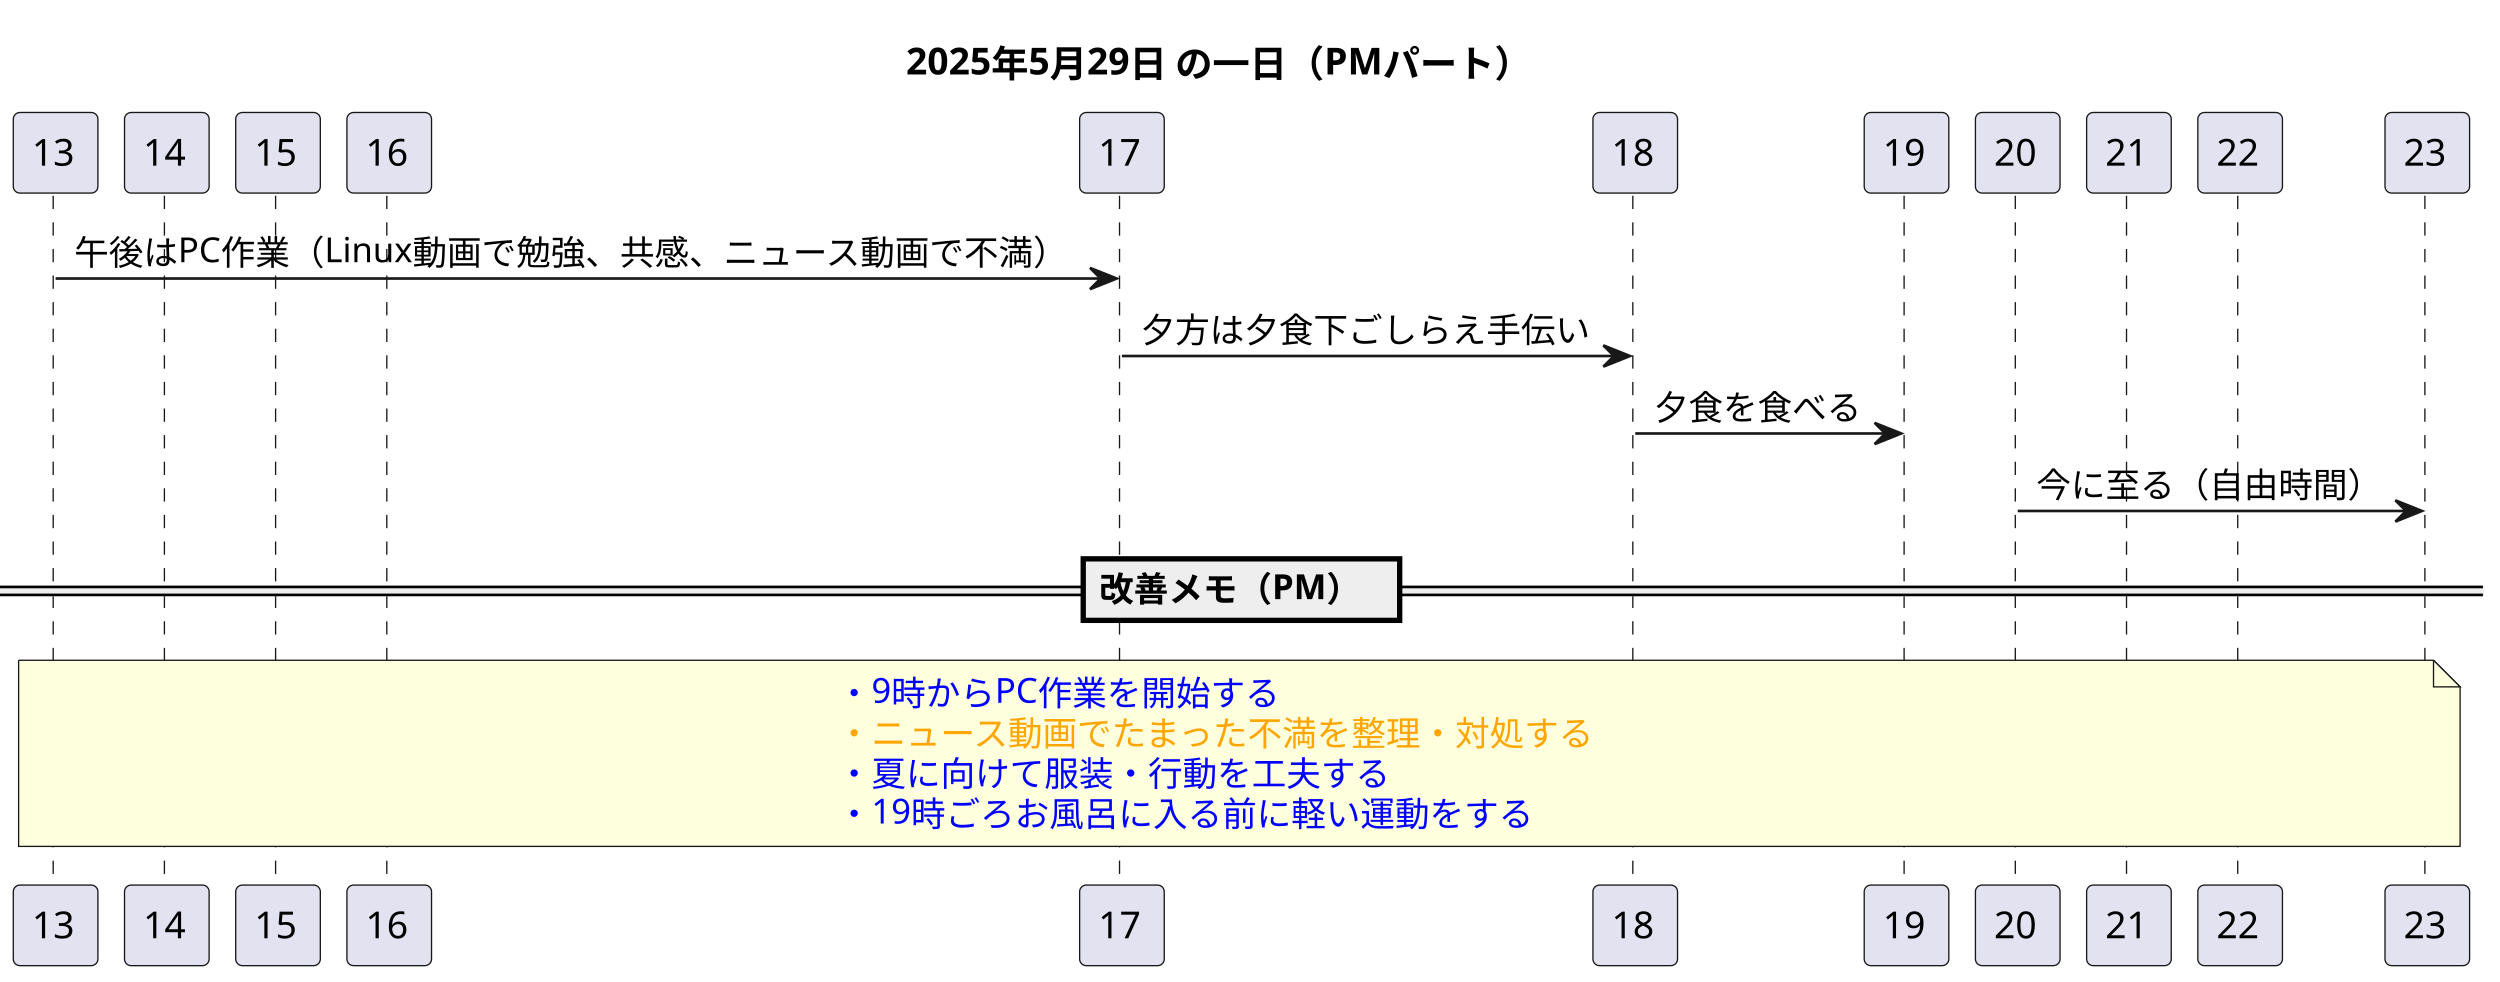
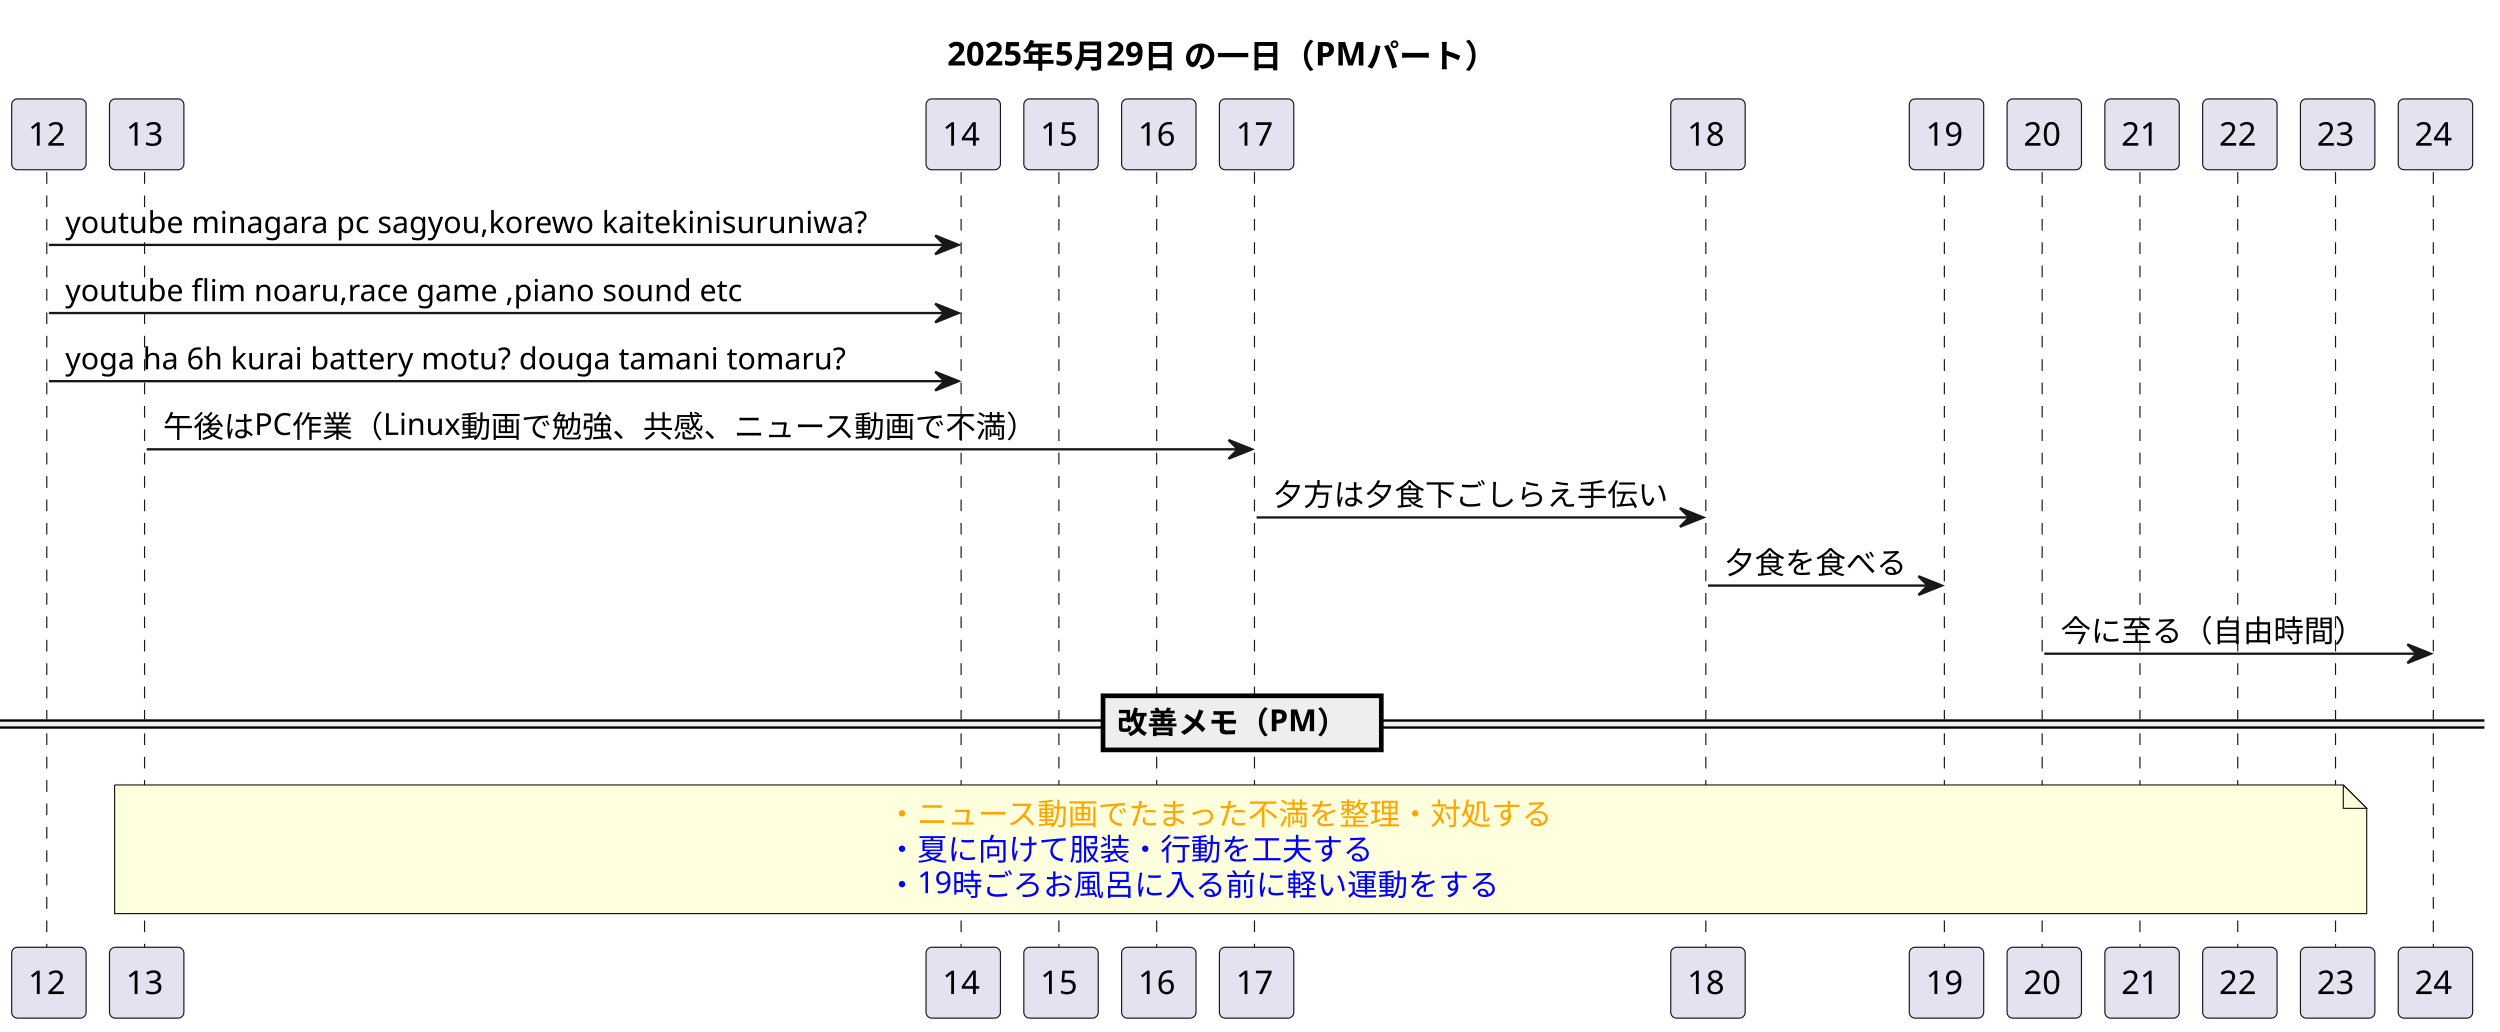
- <svg xmlns="http://www.w3.org/2000/svg" contentStyleType="text/css" data-diagram-type="SEQUENCE" height="369px" preserveAspectRatio="none" style="width:940px;height:369px;background:#FFFFFF;" version="1.1" viewBox="0 0 940 369" width="940px" zoomAndPan="magnify">
+ <svg xmlns="http://www.w3.org/2000/svg" contentStyleType="text/css" data-diagram-type="SEQUENCE" height="441px" preserveAspectRatio="none" style="width:1069px;height:441px;background:#FFFFFF;" version="1.1" viewBox="0 0 1069 441" width="1069px" zoomAndPan="magnify">
  <defs />
  <g>
-     <text fill="#000000" font-family="sans-serif" font-size="14" font-weight="bold" lengthAdjust="spacing" textLength="251.254" x="340.659" y="27.995">2025年5月29日 の一日（PMパート）</text>
-     <g>
-       <rect fill="#000000" fill-opacity="0" height="260.195" width="8" x="16.907" y="73.594" />
-       <line style="stroke:#181818;stroke-width:0.5;stroke-dasharray:5.0,5.0;" x1="20" x2="20" y1="73.594" y2="333.789" />
-     </g>
-     <g>
-       <rect fill="#000000" fill-opacity="0" height="260.195" width="8" x="58.722" y="73.594" />
-       <line style="stroke:#181818;stroke-width:0.5;stroke-dasharray:5.0,5.0;" x1="61.815" x2="61.815" y1="73.594" y2="333.789" />
-     </g>
-     <g>
-       <rect fill="#000000" fill-opacity="0" height="260.195" width="8" x="100.536" y="73.594" />
-       <line style="stroke:#181818;stroke-width:0.5;stroke-dasharray:5.0,5.0;" x1="103.629" x2="103.629" y1="73.594" y2="333.789" />
-     </g>
-     <g>
-       <rect fill="#000000" fill-opacity="0" height="260.195" width="8" x="142.351" y="73.594" />
-       <line style="stroke:#181818;stroke-width:0.5;stroke-dasharray:5.0,5.0;" x1="145.443" x2="145.443" y1="73.594" y2="333.789" />
-     </g>
-     <g>
-       <rect fill="#000000" fill-opacity="0" height="260.195" width="8" x="417.85" y="73.594" />
-       <line style="stroke:#181818;stroke-width:0.5;stroke-dasharray:5.0,5.0;" x1="420.943" x2="420.943" y1="73.594" y2="333.789" />
-     </g>
-     <g>
-       <rect fill="#000000" fill-opacity="0" height="260.195" width="8" x="610.851" y="73.594" />
-       <line style="stroke:#181818;stroke-width:0.5;stroke-dasharray:5.0,5.0;" x1="613.943" x2="613.943" y1="73.594" y2="333.789" />
-     </g>
-     <g>
-       <rect fill="#000000" fill-opacity="0" height="260.195" width="8" x="712.851" y="73.594" />
-       <line style="stroke:#181818;stroke-width:0.5;stroke-dasharray:5.0,5.0;" x1="715.943" x2="715.943" y1="73.594" y2="333.789" />
-     </g>
-     <g>
-       <rect fill="#000000" fill-opacity="0" height="260.195" width="8" x="754.665" y="73.594" />
-       <line style="stroke:#181818;stroke-width:0.5;stroke-dasharray:5.0,5.0;" x1="757.758" x2="757.758" y1="73.594" y2="333.789" />
-     </g>
-     <g>
-       <rect fill="#000000" fill-opacity="0" height="260.195" width="8" x="796.48" y="73.594" />
-       <line style="stroke:#181818;stroke-width:0.5;stroke-dasharray:5.0,5.0;" x1="799.572" x2="799.572" y1="73.594" y2="333.789" />
-     </g>
-     <g>
-       <rect fill="#000000" fill-opacity="0" height="260.195" width="8" x="838.294" y="73.594" />
-       <line style="stroke:#181818;stroke-width:0.5;stroke-dasharray:5.0,5.0;" x1="841.387" x2="841.387" y1="73.594" y2="333.789" />
-     </g>
-     <g>
-       <rect fill="#000000" fill-opacity="0" height="260.195" width="8" x="908.665" y="73.594" />
-       <line style="stroke:#181818;stroke-width:0.5;stroke-dasharray:5.0,5.0;" x1="911.758" x2="911.758" y1="73.594" y2="333.789" />
+     <text fill="#000000" font-family="sans-serif" font-size="14" font-weight="bold" lengthAdjust="spacing" textLength="251.254" x="405.023" y="27.995">2025年5月29日 の一日（PMパート）</text>
+     <g>
+       <rect fill="#000000" fill-opacity="0" height="332.461" width="8" x="16.907" y="73.594" />
+       <line style="stroke:#181818;stroke-width:0.5;stroke-dasharray:5.0,5.0;" x1="20" x2="20" y1="73.594" y2="406.055" />
+     </g>
+     <g>
+       <rect fill="#000000" fill-opacity="0" height="332.461" width="8" x="58.722" y="73.594" />
+       <line style="stroke:#181818;stroke-width:0.5;stroke-dasharray:5.0,5.0;" x1="61.815" x2="61.815" y1="73.594" y2="406.055" />
+     </g>
+     <g>
+       <rect fill="#000000" fill-opacity="0" height="332.461" width="8" x="407.878" y="73.594" />
+       <line style="stroke:#181818;stroke-width:0.5;stroke-dasharray:5.0,5.0;" x1="410.971" x2="410.971" y1="73.594" y2="406.055" />
+     </g>
+     <g>
+       <rect fill="#000000" fill-opacity="0" height="332.461" width="8" x="449.692" y="73.594" />
+       <line style="stroke:#181818;stroke-width:0.5;stroke-dasharray:5.0,5.0;" x1="452.785" x2="452.785" y1="73.594" y2="406.055" />
+     </g>
+     <g>
+       <rect fill="#000000" fill-opacity="0" height="332.461" width="8" x="491.507" y="73.594" />
+       <line style="stroke:#181818;stroke-width:0.5;stroke-dasharray:5.0,5.0;" x1="494.6" x2="494.6" y1="73.594" y2="406.055" />
+     </g>
+     <g>
+       <rect fill="#000000" fill-opacity="0" height="332.461" width="8" x="533.321" y="73.594" />
+       <line style="stroke:#181818;stroke-width:0.5;stroke-dasharray:5.0,5.0;" x1="536.414" x2="536.414" y1="73.594" y2="406.055" />
+     </g>
+     <g>
+       <rect fill="#000000" fill-opacity="0" height="332.461" width="8" x="726.322" y="73.594" />
+       <line style="stroke:#181818;stroke-width:0.5;stroke-dasharray:5.0,5.0;" x1="729.414" x2="729.414" y1="73.594" y2="406.055" />
+     </g>
+     <g>
+       <rect fill="#000000" fill-opacity="0" height="332.461" width="8" x="828.322" y="73.594" />
+       <line style="stroke:#181818;stroke-width:0.5;stroke-dasharray:5.0,5.0;" x1="831.414" x2="831.414" y1="73.594" y2="406.055" />
+     </g>
+     <g>
+       <rect fill="#000000" fill-opacity="0" height="332.461" width="8" x="870.136" y="73.594" />
+       <line style="stroke:#181818;stroke-width:0.5;stroke-dasharray:5.0,5.0;" x1="873.229" x2="873.229" y1="73.594" y2="406.055" />
+     </g>
+     <g>
+       <rect fill="#000000" fill-opacity="0" height="332.461" width="8" x="911.951" y="73.594" />
+       <line style="stroke:#181818;stroke-width:0.5;stroke-dasharray:5.0,5.0;" x1="915.043" x2="915.043" y1="73.594" y2="406.055" />
+     </g>
+     <g>
+       <rect fill="#000000" fill-opacity="0" height="332.461" width="8" x="953.765" y="73.594" />
+       <line style="stroke:#181818;stroke-width:0.5;stroke-dasharray:5.0,5.0;" x1="956.858" x2="956.858" y1="73.594" y2="406.055" />
+     </g>
+     <g>
+       <rect fill="#000000" fill-opacity="0" height="332.461" width="8" x="995.579" y="73.594" />
+       <line style="stroke:#181818;stroke-width:0.5;stroke-dasharray:5.0,5.0;" x1="998.672" x2="998.672" y1="73.594" y2="406.055" />
+     </g>
+     <g>
+       <rect fill="#000000" fill-opacity="0" height="332.461" width="8" x="1037.394" y="73.594" />
+       <line style="stroke:#181818;stroke-width:0.5;stroke-dasharray:5.0,5.0;" x1="1040.487" x2="1040.487" y1="73.594" y2="406.055" />
+     </g>
+     <g class="participant participant-head" data-participant="T12">
+       <rect fill="#E2E2F0" height="30.297" rx="2.5" ry="2.5" style="stroke:#181818;stroke-width:0.5;" width="31.814" x="5" y="42.297" />
+       <text fill="#000000" font-family="sans-serif" font-size="14" lengthAdjust="spacing" textLength="17.814" x="12" y="62.292">12</text>
+     </g>
+     <g class="participant participant-tail" data-participant="T12">
+       <rect fill="#E2E2F0" height="30.297" rx="2.5" ry="2.5" style="stroke:#181818;stroke-width:0.5;" width="31.814" x="5" y="405.055" />
+       <text fill="#000000" font-family="sans-serif" font-size="14" lengthAdjust="spacing" textLength="17.814" x="12" y="425.05">12</text>
    </g>
    <g class="participant participant-head" data-participant="T13">
-       <rect fill="#E2E2F0" height="30.297" rx="2.5" ry="2.5" style="stroke:#181818;stroke-width:0.5;" width="31.814" x="5" y="42.297" />
-       <text fill="#000000" font-family="sans-serif" font-size="14" lengthAdjust="spacing" textLength="17.814" x="12" y="62.292">13</text>
+       <rect fill="#E2E2F0" height="30.297" rx="2.5" ry="2.5" style="stroke:#181818;stroke-width:0.5;" width="31.814" x="46.815" y="42.297" />
+       <text fill="#000000" font-family="sans-serif" font-size="14" lengthAdjust="spacing" textLength="17.814" x="53.815" y="62.292">13</text>
    </g>
    <g class="participant participant-tail" data-participant="T13">
-       <rect fill="#E2E2F0" height="30.297" rx="2.5" ry="2.5" style="stroke:#181818;stroke-width:0.5;" width="31.814" x="5" y="332.789" />
-       <text fill="#000000" font-family="sans-serif" font-size="14" lengthAdjust="spacing" textLength="17.814" x="12" y="352.784">13</text>
+       <rect fill="#E2E2F0" height="30.297" rx="2.5" ry="2.5" style="stroke:#181818;stroke-width:0.5;" width="31.814" x="46.815" y="405.055" />
+       <text fill="#000000" font-family="sans-serif" font-size="14" lengthAdjust="spacing" textLength="17.814" x="53.815" y="425.05">13</text>
    </g>
    <g class="participant participant-head" data-participant="T14">
-       <rect fill="#E2E2F0" height="30.297" rx="2.5" ry="2.5" style="stroke:#181818;stroke-width:0.5;" width="31.814" x="46.815" y="42.297" />
-       <text fill="#000000" font-family="sans-serif" font-size="14" lengthAdjust="spacing" textLength="17.814" x="53.815" y="62.292">14</text>
+       <rect fill="#E2E2F0" height="30.297" rx="2.5" ry="2.5" style="stroke:#181818;stroke-width:0.5;" width="31.814" x="395.971" y="42.297" />
+       <text fill="#000000" font-family="sans-serif" font-size="14" lengthAdjust="spacing" textLength="17.814" x="402.971" y="62.292">14</text>
    </g>
    <g class="participant participant-tail" data-participant="T14">
-       <rect fill="#E2E2F0" height="30.297" rx="2.5" ry="2.5" style="stroke:#181818;stroke-width:0.5;" width="31.814" x="46.815" y="332.789" />
-       <text fill="#000000" font-family="sans-serif" font-size="14" lengthAdjust="spacing" textLength="17.814" x="53.815" y="352.784">14</text>
+       <rect fill="#E2E2F0" height="30.297" rx="2.5" ry="2.5" style="stroke:#181818;stroke-width:0.5;" width="31.814" x="395.971" y="405.055" />
+       <text fill="#000000" font-family="sans-serif" font-size="14" lengthAdjust="spacing" textLength="17.814" x="402.971" y="425.05">14</text>
    </g>
    <g class="participant participant-head" data-participant="T15">
-       <rect fill="#E2E2F0" height="30.297" rx="2.5" ry="2.5" style="stroke:#181818;stroke-width:0.5;" width="31.814" x="88.629" y="42.297" />
-       <text fill="#000000" font-family="sans-serif" font-size="14" lengthAdjust="spacing" textLength="17.814" x="95.629" y="62.292">15</text>
+       <rect fill="#E2E2F0" height="30.297" rx="2.5" ry="2.5" style="stroke:#181818;stroke-width:0.5;" width="31.814" x="437.785" y="42.297" />
+       <text fill="#000000" font-family="sans-serif" font-size="14" lengthAdjust="spacing" textLength="17.814" x="444.785" y="62.292">15</text>
    </g>
    <g class="participant participant-tail" data-participant="T15">
-       <rect fill="#E2E2F0" height="30.297" rx="2.5" ry="2.5" style="stroke:#181818;stroke-width:0.5;" width="31.814" x="88.629" y="332.789" />
-       <text fill="#000000" font-family="sans-serif" font-size="14" lengthAdjust="spacing" textLength="17.814" x="95.629" y="352.784">15</text>
+       <rect fill="#E2E2F0" height="30.297" rx="2.5" ry="2.5" style="stroke:#181818;stroke-width:0.5;" width="31.814" x="437.785" y="405.055" />
+       <text fill="#000000" font-family="sans-serif" font-size="14" lengthAdjust="spacing" textLength="17.814" x="444.785" y="425.05">15</text>
    </g>
    <g class="participant participant-head" data-participant="T16">
-       <rect fill="#E2E2F0" height="30.297" rx="2.5" ry="2.5" style="stroke:#181818;stroke-width:0.5;" width="31.814" x="130.443" y="42.297" />
-       <text fill="#000000" font-family="sans-serif" font-size="14" lengthAdjust="spacing" textLength="17.814" x="137.443" y="62.292">16</text>
+       <rect fill="#E2E2F0" height="30.297" rx="2.5" ry="2.5" style="stroke:#181818;stroke-width:0.5;" width="31.814" x="479.6" y="42.297" />
+       <text fill="#000000" font-family="sans-serif" font-size="14" lengthAdjust="spacing" textLength="17.814" x="486.6" y="62.292">16</text>
    </g>
    <g class="participant participant-tail" data-participant="T16">
-       <rect fill="#E2E2F0" height="30.297" rx="2.5" ry="2.5" style="stroke:#181818;stroke-width:0.5;" width="31.814" x="130.443" y="332.789" />
-       <text fill="#000000" font-family="sans-serif" font-size="14" lengthAdjust="spacing" textLength="17.814" x="137.443" y="352.784">16</text>
+       <rect fill="#E2E2F0" height="30.297" rx="2.5" ry="2.5" style="stroke:#181818;stroke-width:0.5;" width="31.814" x="479.6" y="405.055" />
+       <text fill="#000000" font-family="sans-serif" font-size="14" lengthAdjust="spacing" textLength="17.814" x="486.6" y="425.05">16</text>
    </g>
    <g class="participant participant-head" data-participant="T17">
-       <rect fill="#E2E2F0" height="30.297" rx="2.5" ry="2.5" style="stroke:#181818;stroke-width:0.5;" width="31.814" x="405.943" y="42.297" />
-       <text fill="#000000" font-family="sans-serif" font-size="14" lengthAdjust="spacing" textLength="17.814" x="412.943" y="62.292">17</text>
+       <rect fill="#E2E2F0" height="30.297" rx="2.5" ry="2.5" style="stroke:#181818;stroke-width:0.5;" width="31.814" x="521.414" y="42.297" />
+       <text fill="#000000" font-family="sans-serif" font-size="14" lengthAdjust="spacing" textLength="17.814" x="528.414" y="62.292">17</text>
    </g>
    <g class="participant participant-tail" data-participant="T17">
-       <rect fill="#E2E2F0" height="30.297" rx="2.5" ry="2.5" style="stroke:#181818;stroke-width:0.5;" width="31.814" x="405.943" y="332.789" />
-       <text fill="#000000" font-family="sans-serif" font-size="14" lengthAdjust="spacing" textLength="17.814" x="412.943" y="352.784">17</text>
+       <rect fill="#E2E2F0" height="30.297" rx="2.5" ry="2.5" style="stroke:#181818;stroke-width:0.5;" width="31.814" x="521.414" y="405.055" />
+       <text fill="#000000" font-family="sans-serif" font-size="14" lengthAdjust="spacing" textLength="17.814" x="528.414" y="425.05">17</text>
    </g>
    <g class="participant participant-head" data-participant="T18">
-       <rect fill="#E2E2F0" height="30.297" rx="2.5" ry="2.5" style="stroke:#181818;stroke-width:0.5;" width="31.814" x="598.943" y="42.297" />
-       <text fill="#000000" font-family="sans-serif" font-size="14" lengthAdjust="spacing" textLength="17.814" x="605.943" y="62.292">18</text>
+       <rect fill="#E2E2F0" height="30.297" rx="2.5" ry="2.5" style="stroke:#181818;stroke-width:0.5;" width="31.814" x="714.414" y="42.297" />
+       <text fill="#000000" font-family="sans-serif" font-size="14" lengthAdjust="spacing" textLength="17.814" x="721.414" y="62.292">18</text>
    </g>
    <g class="participant participant-tail" data-participant="T18">
-       <rect fill="#E2E2F0" height="30.297" rx="2.5" ry="2.5" style="stroke:#181818;stroke-width:0.5;" width="31.814" x="598.943" y="332.789" />
-       <text fill="#000000" font-family="sans-serif" font-size="14" lengthAdjust="spacing" textLength="17.814" x="605.943" y="352.784">18</text>
+       <rect fill="#E2E2F0" height="30.297" rx="2.5" ry="2.5" style="stroke:#181818;stroke-width:0.5;" width="31.814" x="714.414" y="405.055" />
+       <text fill="#000000" font-family="sans-serif" font-size="14" lengthAdjust="spacing" textLength="17.814" x="721.414" y="425.05">18</text>
    </g>
    <g class="participant participant-head" data-participant="T19">
-       <rect fill="#E2E2F0" height="30.297" rx="2.5" ry="2.5" style="stroke:#181818;stroke-width:0.5;" width="31.814" x="700.943" y="42.297" />
-       <text fill="#000000" font-family="sans-serif" font-size="14" lengthAdjust="spacing" textLength="17.814" x="707.943" y="62.292">19</text>
+       <rect fill="#E2E2F0" height="30.297" rx="2.5" ry="2.5" style="stroke:#181818;stroke-width:0.5;" width="31.814" x="816.414" y="42.297" />
+       <text fill="#000000" font-family="sans-serif" font-size="14" lengthAdjust="spacing" textLength="17.814" x="823.414" y="62.292">19</text>
    </g>
    <g class="participant participant-tail" data-participant="T19">
-       <rect fill="#E2E2F0" height="30.297" rx="2.5" ry="2.5" style="stroke:#181818;stroke-width:0.5;" width="31.814" x="700.943" y="332.789" />
-       <text fill="#000000" font-family="sans-serif" font-size="14" lengthAdjust="spacing" textLength="17.814" x="707.943" y="352.784">19</text>
+       <rect fill="#E2E2F0" height="30.297" rx="2.5" ry="2.5" style="stroke:#181818;stroke-width:0.5;" width="31.814" x="816.414" y="405.055" />
+       <text fill="#000000" font-family="sans-serif" font-size="14" lengthAdjust="spacing" textLength="17.814" x="823.414" y="425.05">19</text>
    </g>
    <g class="participant participant-head" data-participant="T20">
-       <rect fill="#E2E2F0" height="30.297" rx="2.5" ry="2.5" style="stroke:#181818;stroke-width:0.5;" width="31.814" x="742.758" y="42.297" />
-       <text fill="#000000" font-family="sans-serif" font-size="14" lengthAdjust="spacing" textLength="17.814" x="749.758" y="62.292">20</text>
+       <rect fill="#E2E2F0" height="30.297" rx="2.5" ry="2.5" style="stroke:#181818;stroke-width:0.5;" width="31.814" x="858.229" y="42.297" />
+       <text fill="#000000" font-family="sans-serif" font-size="14" lengthAdjust="spacing" textLength="17.814" x="865.229" y="62.292">20</text>
    </g>
    <g class="participant participant-tail" data-participant="T20">
-       <rect fill="#E2E2F0" height="30.297" rx="2.5" ry="2.5" style="stroke:#181818;stroke-width:0.5;" width="31.814" x="742.758" y="332.789" />
-       <text fill="#000000" font-family="sans-serif" font-size="14" lengthAdjust="spacing" textLength="17.814" x="749.758" y="352.784">20</text>
+       <rect fill="#E2E2F0" height="30.297" rx="2.5" ry="2.5" style="stroke:#181818;stroke-width:0.5;" width="31.814" x="858.229" y="405.055" />
+       <text fill="#000000" font-family="sans-serif" font-size="14" lengthAdjust="spacing" textLength="17.814" x="865.229" y="425.05">20</text>
    </g>
    <g class="participant participant-head" data-participant="T21">
-       <rect fill="#E2E2F0" height="30.297" rx="2.5" ry="2.5" style="stroke:#181818;stroke-width:0.5;" width="31.814" x="784.572" y="42.297" />
-       <text fill="#000000" font-family="sans-serif" font-size="14" lengthAdjust="spacing" textLength="17.814" x="791.572" y="62.292">21</text>
+       <rect fill="#E2E2F0" height="30.297" rx="2.5" ry="2.5" style="stroke:#181818;stroke-width:0.5;" width="31.814" x="900.043" y="42.297" />
+       <text fill="#000000" font-family="sans-serif" font-size="14" lengthAdjust="spacing" textLength="17.814" x="907.043" y="62.292">21</text>
    </g>
    <g class="participant participant-tail" data-participant="T21">
-       <rect fill="#E2E2F0" height="30.297" rx="2.5" ry="2.5" style="stroke:#181818;stroke-width:0.5;" width="31.814" x="784.572" y="332.789" />
-       <text fill="#000000" font-family="sans-serif" font-size="14" lengthAdjust="spacing" textLength="17.814" x="791.572" y="352.784">21</text>
+       <rect fill="#E2E2F0" height="30.297" rx="2.5" ry="2.5" style="stroke:#181818;stroke-width:0.5;" width="31.814" x="900.043" y="405.055" />
+       <text fill="#000000" font-family="sans-serif" font-size="14" lengthAdjust="spacing" textLength="17.814" x="907.043" y="425.05">21</text>
    </g>
    <g class="participant participant-head" data-participant="T22">
-       <rect fill="#E2E2F0" height="30.297" rx="2.5" ry="2.5" style="stroke:#181818;stroke-width:0.5;" width="31.814" x="826.387" y="42.297" />
-       <text fill="#000000" font-family="sans-serif" font-size="14" lengthAdjust="spacing" textLength="17.814" x="833.387" y="62.292">22</text>
+       <rect fill="#E2E2F0" height="30.297" rx="2.5" ry="2.5" style="stroke:#181818;stroke-width:0.5;" width="31.814" x="941.858" y="42.297" />
+       <text fill="#000000" font-family="sans-serif" font-size="14" lengthAdjust="spacing" textLength="17.814" x="948.858" y="62.292">22</text>
    </g>
    <g class="participant participant-tail" data-participant="T22">
-       <rect fill="#E2E2F0" height="30.297" rx="2.5" ry="2.5" style="stroke:#181818;stroke-width:0.5;" width="31.814" x="826.387" y="332.789" />
-       <text fill="#000000" font-family="sans-serif" font-size="14" lengthAdjust="spacing" textLength="17.814" x="833.387" y="352.784">22</text>
+       <rect fill="#E2E2F0" height="30.297" rx="2.5" ry="2.5" style="stroke:#181818;stroke-width:0.5;" width="31.814" x="941.858" y="405.055" />
+       <text fill="#000000" font-family="sans-serif" font-size="14" lengthAdjust="spacing" textLength="17.814" x="948.858" y="425.05">22</text>
    </g>
    <g class="participant participant-head" data-participant="T23">
-       <rect fill="#E2E2F0" height="30.297" rx="2.5" ry="2.5" style="stroke:#181818;stroke-width:0.5;" width="31.814" x="896.758" y="42.297" />
-       <text fill="#000000" font-family="sans-serif" font-size="14" lengthAdjust="spacing" textLength="17.814" x="903.758" y="62.292">23</text>
+       <rect fill="#E2E2F0" height="30.297" rx="2.5" ry="2.5" style="stroke:#181818;stroke-width:0.5;" width="31.814" x="983.672" y="42.297" />
+       <text fill="#000000" font-family="sans-serif" font-size="14" lengthAdjust="spacing" textLength="17.814" x="990.672" y="62.292">23</text>
    </g>
    <g class="participant participant-tail" data-participant="T23">
-       <rect fill="#E2E2F0" height="30.297" rx="2.5" ry="2.5" style="stroke:#181818;stroke-width:0.5;" width="31.814" x="896.758" y="332.789" />
-       <text fill="#000000" font-family="sans-serif" font-size="14" lengthAdjust="spacing" textLength="17.814" x="903.758" y="352.784">23</text>
+       <rect fill="#E2E2F0" height="30.297" rx="2.5" ry="2.5" style="stroke:#181818;stroke-width:0.5;" width="31.814" x="983.672" y="405.055" />
+       <text fill="#000000" font-family="sans-serif" font-size="14" lengthAdjust="spacing" textLength="17.814" x="990.672" y="425.05">23</text>
+     </g>
+     <g class="participant participant-head" data-participant="T24">
+       <rect fill="#E2E2F0" height="30.297" rx="2.5" ry="2.5" style="stroke:#181818;stroke-width:0.5;" width="31.814" x="1025.487" y="42.297" />
+       <text fill="#000000" font-family="sans-serif" font-size="14" lengthAdjust="spacing" textLength="17.814" x="1032.487" y="62.292">24</text>
+     </g>
+     <g class="participant participant-tail" data-participant="T24">
+       <rect fill="#E2E2F0" height="30.297" rx="2.5" ry="2.5" style="stroke:#181818;stroke-width:0.5;" width="31.814" x="1025.487" y="405.055" />
+       <text fill="#000000" font-family="sans-serif" font-size="14" lengthAdjust="spacing" textLength="17.814" x="1032.487" y="425.05">24</text>
+     </g>
+     <g class="message" data-participant-1="T12" data-participant-2="T14">
+       <polygon fill="#181818" points="399.878,100.727,409.878,104.727,399.878,108.727,403.878,104.727" style="stroke:#181818;stroke-width:1;" />
+       <line style="stroke:#181818;stroke-width:1;" x1="20.907" x2="405.878" y1="104.727" y2="104.727" />
+       <text fill="#000000" font-family="sans-serif" font-size="13" lengthAdjust="spacing" textLength="366.971" x="27.907" y="99.661">youtube minagara pc sagyou,korewo kaitekinisuruniwa?</text>
+     </g>
+     <g class="message" data-participant-1="T12" data-participant-2="T14">
+       <polygon fill="#181818" points="399.878,129.859,409.878,133.859,399.878,137.859,403.878,133.859" style="stroke:#181818;stroke-width:1;" />
+       <line style="stroke:#181818;stroke-width:1;" x1="20.907" x2="405.878" y1="133.859" y2="133.859" />
+       <text fill="#000000" font-family="sans-serif" font-size="13" lengthAdjust="spacing" textLength="309.797" x="27.907" y="128.793">youtube flim noaru,race game ,piano sound etc</text>
+     </g>
+     <g class="message" data-participant-1="T12" data-participant-2="T14">
+       <polygon fill="#181818" points="399.878,158.992,409.878,162.992,399.878,166.992,403.878,162.992" style="stroke:#181818;stroke-width:1;" />
+       <line style="stroke:#181818;stroke-width:1;" x1="20.907" x2="405.878" y1="162.992" y2="162.992" />
+       <text fill="#000000" font-family="sans-serif" font-size="13" lengthAdjust="spacing" textLength="359.004" x="27.907" y="157.926">yoga ha 6h kurai battery motu? douga tamani tomaru?</text>
    </g>
    <g class="message" data-participant-1="T13" data-participant-2="T17">
-       <polygon fill="#181818" points="409.85,100.727,419.85,104.727,409.85,108.727,413.85,104.727" style="stroke:#181818;stroke-width:1;" />
-       <line style="stroke:#181818;stroke-width:1;" x1="20.907" x2="415.85" y1="104.727" y2="104.727" />
-       <text fill="#000000" font-family="sans-serif" font-size="13" lengthAdjust="spacing" textLength="376.943" x="27.907" y="99.661">午後はPC作業（Linux動画で勉強、共感、ニュース動画で不満）</text>
+       <polygon fill="#181818" points="525.321,188.125,535.321,192.125,525.321,196.125,529.321,192.125" style="stroke:#181818;stroke-width:1;" />
+       <line style="stroke:#181818;stroke-width:1;" x1="62.722" x2="531.321" y1="192.125" y2="192.125" />
+       <text fill="#000000" font-family="sans-serif" font-size="13" lengthAdjust="spacing" textLength="376.943" x="69.722" y="187.059">午後はPC作業（Linux動画で勉強、共感、ニュース動画で不満）</text>
    </g>
    <g class="message" data-participant-1="T17" data-participant-2="T18">
-       <polygon fill="#181818" points="602.851,129.859,612.851,133.859,602.851,137.859,606.851,133.859" style="stroke:#181818;stroke-width:1;" />
-       <line style="stroke:#181818;stroke-width:1;" x1="421.85" x2="608.851" y1="133.859" y2="133.859" />
-       <text fill="#000000" font-family="sans-serif" font-size="13" lengthAdjust="spacing" textLength="169" x="428.85" y="128.793">夕方は夕食下ごしらえ手伝い</text>
+       <polygon fill="#181818" points="718.322,217.258,728.322,221.258,718.322,225.258,722.322,221.258" style="stroke:#181818;stroke-width:1;" />
+       <line style="stroke:#181818;stroke-width:1;" x1="537.321" x2="724.322" y1="221.258" y2="221.258" />
+       <text fill="#000000" font-family="sans-serif" font-size="13" lengthAdjust="spacing" textLength="169" x="544.321" y="216.192">夕方は夕食下ごしらえ手伝い</text>
    </g>
    <g class="message" data-participant-1="T18" data-participant-2="T19">
-       <polygon fill="#181818" points="704.851,158.992,714.851,162.992,704.851,166.992,708.851,162.992" style="stroke:#181818;stroke-width:1;" />
-       <line style="stroke:#181818;stroke-width:1;" x1="614.851" x2="710.851" y1="162.992" y2="162.992" />
-       <text fill="#000000" font-family="sans-serif" font-size="13" lengthAdjust="spacing" textLength="78" x="621.851" y="157.926">夕食を食べる</text>
-     </g>
-     <g class="message" data-participant-1="T20" data-participant-2="T23">
-       <polygon fill="#181818" points="900.665,188.125,910.665,192.125,900.665,196.125,904.665,192.125" style="stroke:#181818;stroke-width:1;" />
-       <line style="stroke:#181818;stroke-width:1;" x1="758.665" x2="906.665" y1="192.125" y2="192.125" />
-       <text fill="#000000" font-family="sans-serif" font-size="13" lengthAdjust="spacing" textLength="130" x="765.665" y="187.059">今に至る（自由時間）</text>
-     </g>
-     <rect fill="#EEEEEE" height="3" style="stroke:#EEEEEE;stroke-width:1;" width="933.572" x="0" y="220.691" />
-     <line style="stroke:#000000;stroke-width:1;" x1="0" x2="933.572" y1="220.691" y2="220.691" />
-     <line style="stroke:#000000;stroke-width:1;" x1="0" x2="933.572" y1="223.691" y2="223.691" />
-     <rect fill="#EEEEEE" height="23.133" style="stroke:#000000;stroke-width:2;" width="118.99" x="407.291" y="210.125" />
-     <text fill="#000000" font-family="sans-serif" font-size="13" font-weight="bold" lengthAdjust="spacing" textLength="100.464" x="413.291" y="226.192">改善メモ（PM）</text>
-     <path d="M7,248.258 L7,318.258 L925,318.258 L925,258.258 L915,248.258 L7,248.258" fill="#FEFFDD" style="stroke:#181818;stroke-width:0.5;" />
-     <path d="M915,248.258 L915,258.258 L925,258.258 L915,248.258" fill="#FEFFDD" style="stroke:#181818;stroke-width:0.5;" />
-     <text fill="#0000FF" font-family="sans-serif" font-size="13" lengthAdjust="spacing" textLength="168.188" x="314.654" y="265.325">・9時からPC作業を開始する</text>
-     <text fill="#000000" font-family="sans-serif" font-size="13" lengthAdjust="spacing" textLength="8.265" x="482.841" y="265.325">  </text>
-     <text fill="#FFA500" font-family="sans-serif" font-size="13" lengthAdjust="spacing" textLength="286" x="314.654" y="280.457">・ニュース動画でたまった不満を整理・対処する</text>
-     <text fill="#000000" font-family="sans-serif" font-size="13" lengthAdjust="spacing" textLength="8.265" x="600.654" y="280.457">  </text>
-     <text fill="#0000FF" font-family="sans-serif" font-size="13" lengthAdjust="spacing" textLength="208" x="314.654" y="295.59">・夏に向けて服装・行動を工夫する</text>
-     <text fill="#000000" font-family="sans-serif" font-size="13" lengthAdjust="spacing" textLength="8.265" x="522.654" y="295.59">  </text>
-     <text fill="#0000FF" font-family="sans-serif" font-size="13" lengthAdjust="spacing" textLength="263.542" x="314.654" y="310.723">・19時ごろお風呂に入る前に軽い運動をする</text>
+       <polygon fill="#181818" points="820.322,246.391,830.322,250.391,820.322,254.391,824.322,250.391" style="stroke:#181818;stroke-width:1;" />
+       <line style="stroke:#181818;stroke-width:1;" x1="730.322" x2="826.322" y1="250.391" y2="250.391" />
+       <text fill="#000000" font-family="sans-serif" font-size="13" lengthAdjust="spacing" textLength="78" x="737.322" y="245.325">夕食を食べる</text>
+     </g>
+     <g class="message" data-participant-1="T20" data-participant-2="T24">
+       <polygon fill="#181818" points="1029.394,275.523,1039.394,279.523,1029.394,283.523,1033.394,279.523" style="stroke:#181818;stroke-width:1;" />
+       <line style="stroke:#181818;stroke-width:1;" x1="874.136" x2="1035.394" y1="279.523" y2="279.523" />
+       <text fill="#000000" font-family="sans-serif" font-size="13" lengthAdjust="spacing" textLength="130" x="881.136" y="274.457">今に至る（自由時間）</text>
+     </g>
+     <rect fill="#EEEEEE" height="3" style="stroke:#EEEEEE;stroke-width:1;" width="1062.301" x="0" y="308.09" />
+     <line style="stroke:#000000;stroke-width:1;" x1="0" x2="1062.301" y1="308.09" y2="308.09" />
+     <line style="stroke:#000000;stroke-width:1;" x1="0" x2="1062.301" y1="311.09" y2="311.09" />
+     <rect fill="#EEEEEE" height="23.133" style="stroke:#000000;stroke-width:2;" width="118.99" x="471.655" y="297.523" />
+     <text fill="#000000" font-family="sans-serif" font-size="13" font-weight="bold" lengthAdjust="spacing" textLength="100.464" x="477.655" y="313.59">改善メモ（PM）</text>
+     <path d="M49,335.656 L49,390.656 L1012,390.656 L1012,345.656 L1002,335.656 L49,335.656" fill="#FEFFDD" style="stroke:#181818;stroke-width:0.5;" />
+     <path d="M1002,335.656 L1002,345.656 L1012,345.656 L1002,335.656" fill="#FEFFDD" style="stroke:#181818;stroke-width:0.5;" />
+     <text fill="#FFA500" font-family="sans-serif" font-size="13" lengthAdjust="spacing" textLength="286" x="379.204" y="352.723">・ニュース動画でたまった不満を整理・対処する</text>
+     <text fill="#000000" font-family="sans-serif" font-size="13" lengthAdjust="spacing" textLength="8.265" x="665.204" y="352.723">  </text>
+     <text fill="#0000FF" font-family="sans-serif" font-size="13" lengthAdjust="spacing" textLength="208" x="379.204" y="367.856">・夏に向けて服装・行動を工夫する</text>
+     <text fill="#000000" font-family="sans-serif" font-size="13" lengthAdjust="spacing" textLength="8.265" x="587.204" y="367.856">  </text>
+     <text fill="#0000FF" font-family="sans-serif" font-size="13" lengthAdjust="spacing" textLength="263.542" x="379.204" y="382.989">・19時ごろお風呂に入る前に軽い運動をする</text>
  </g>
</svg>
